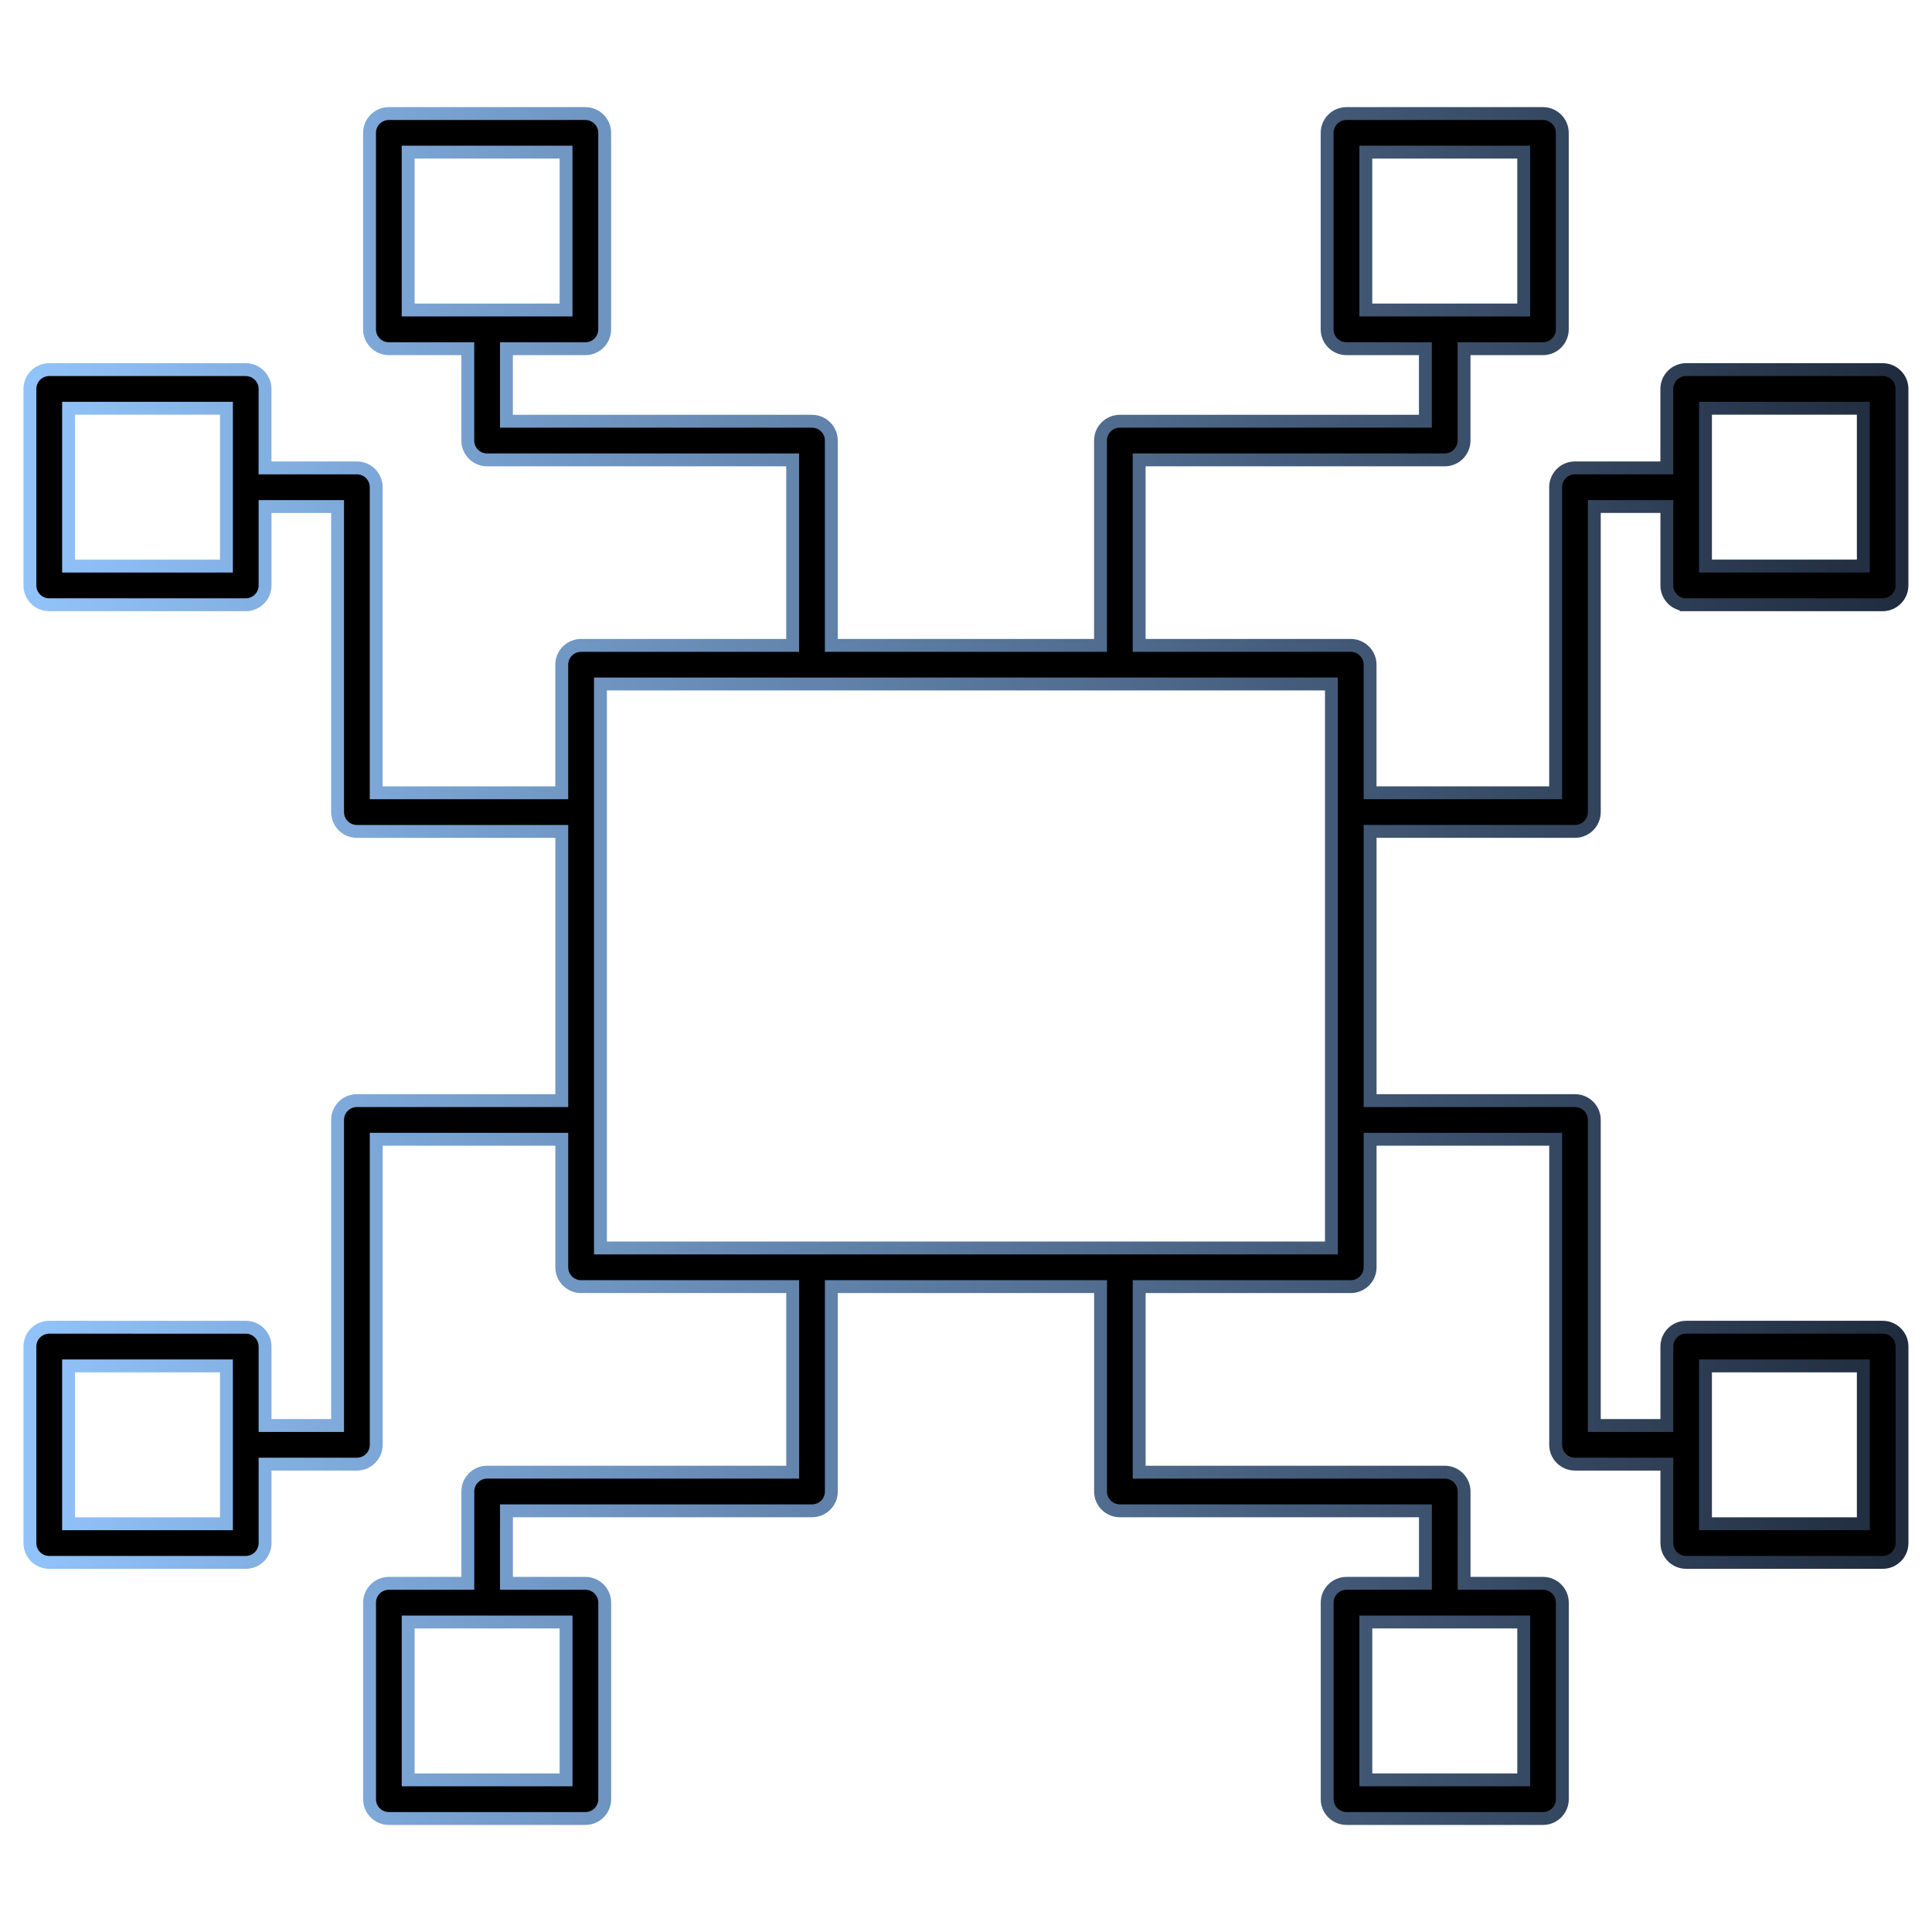
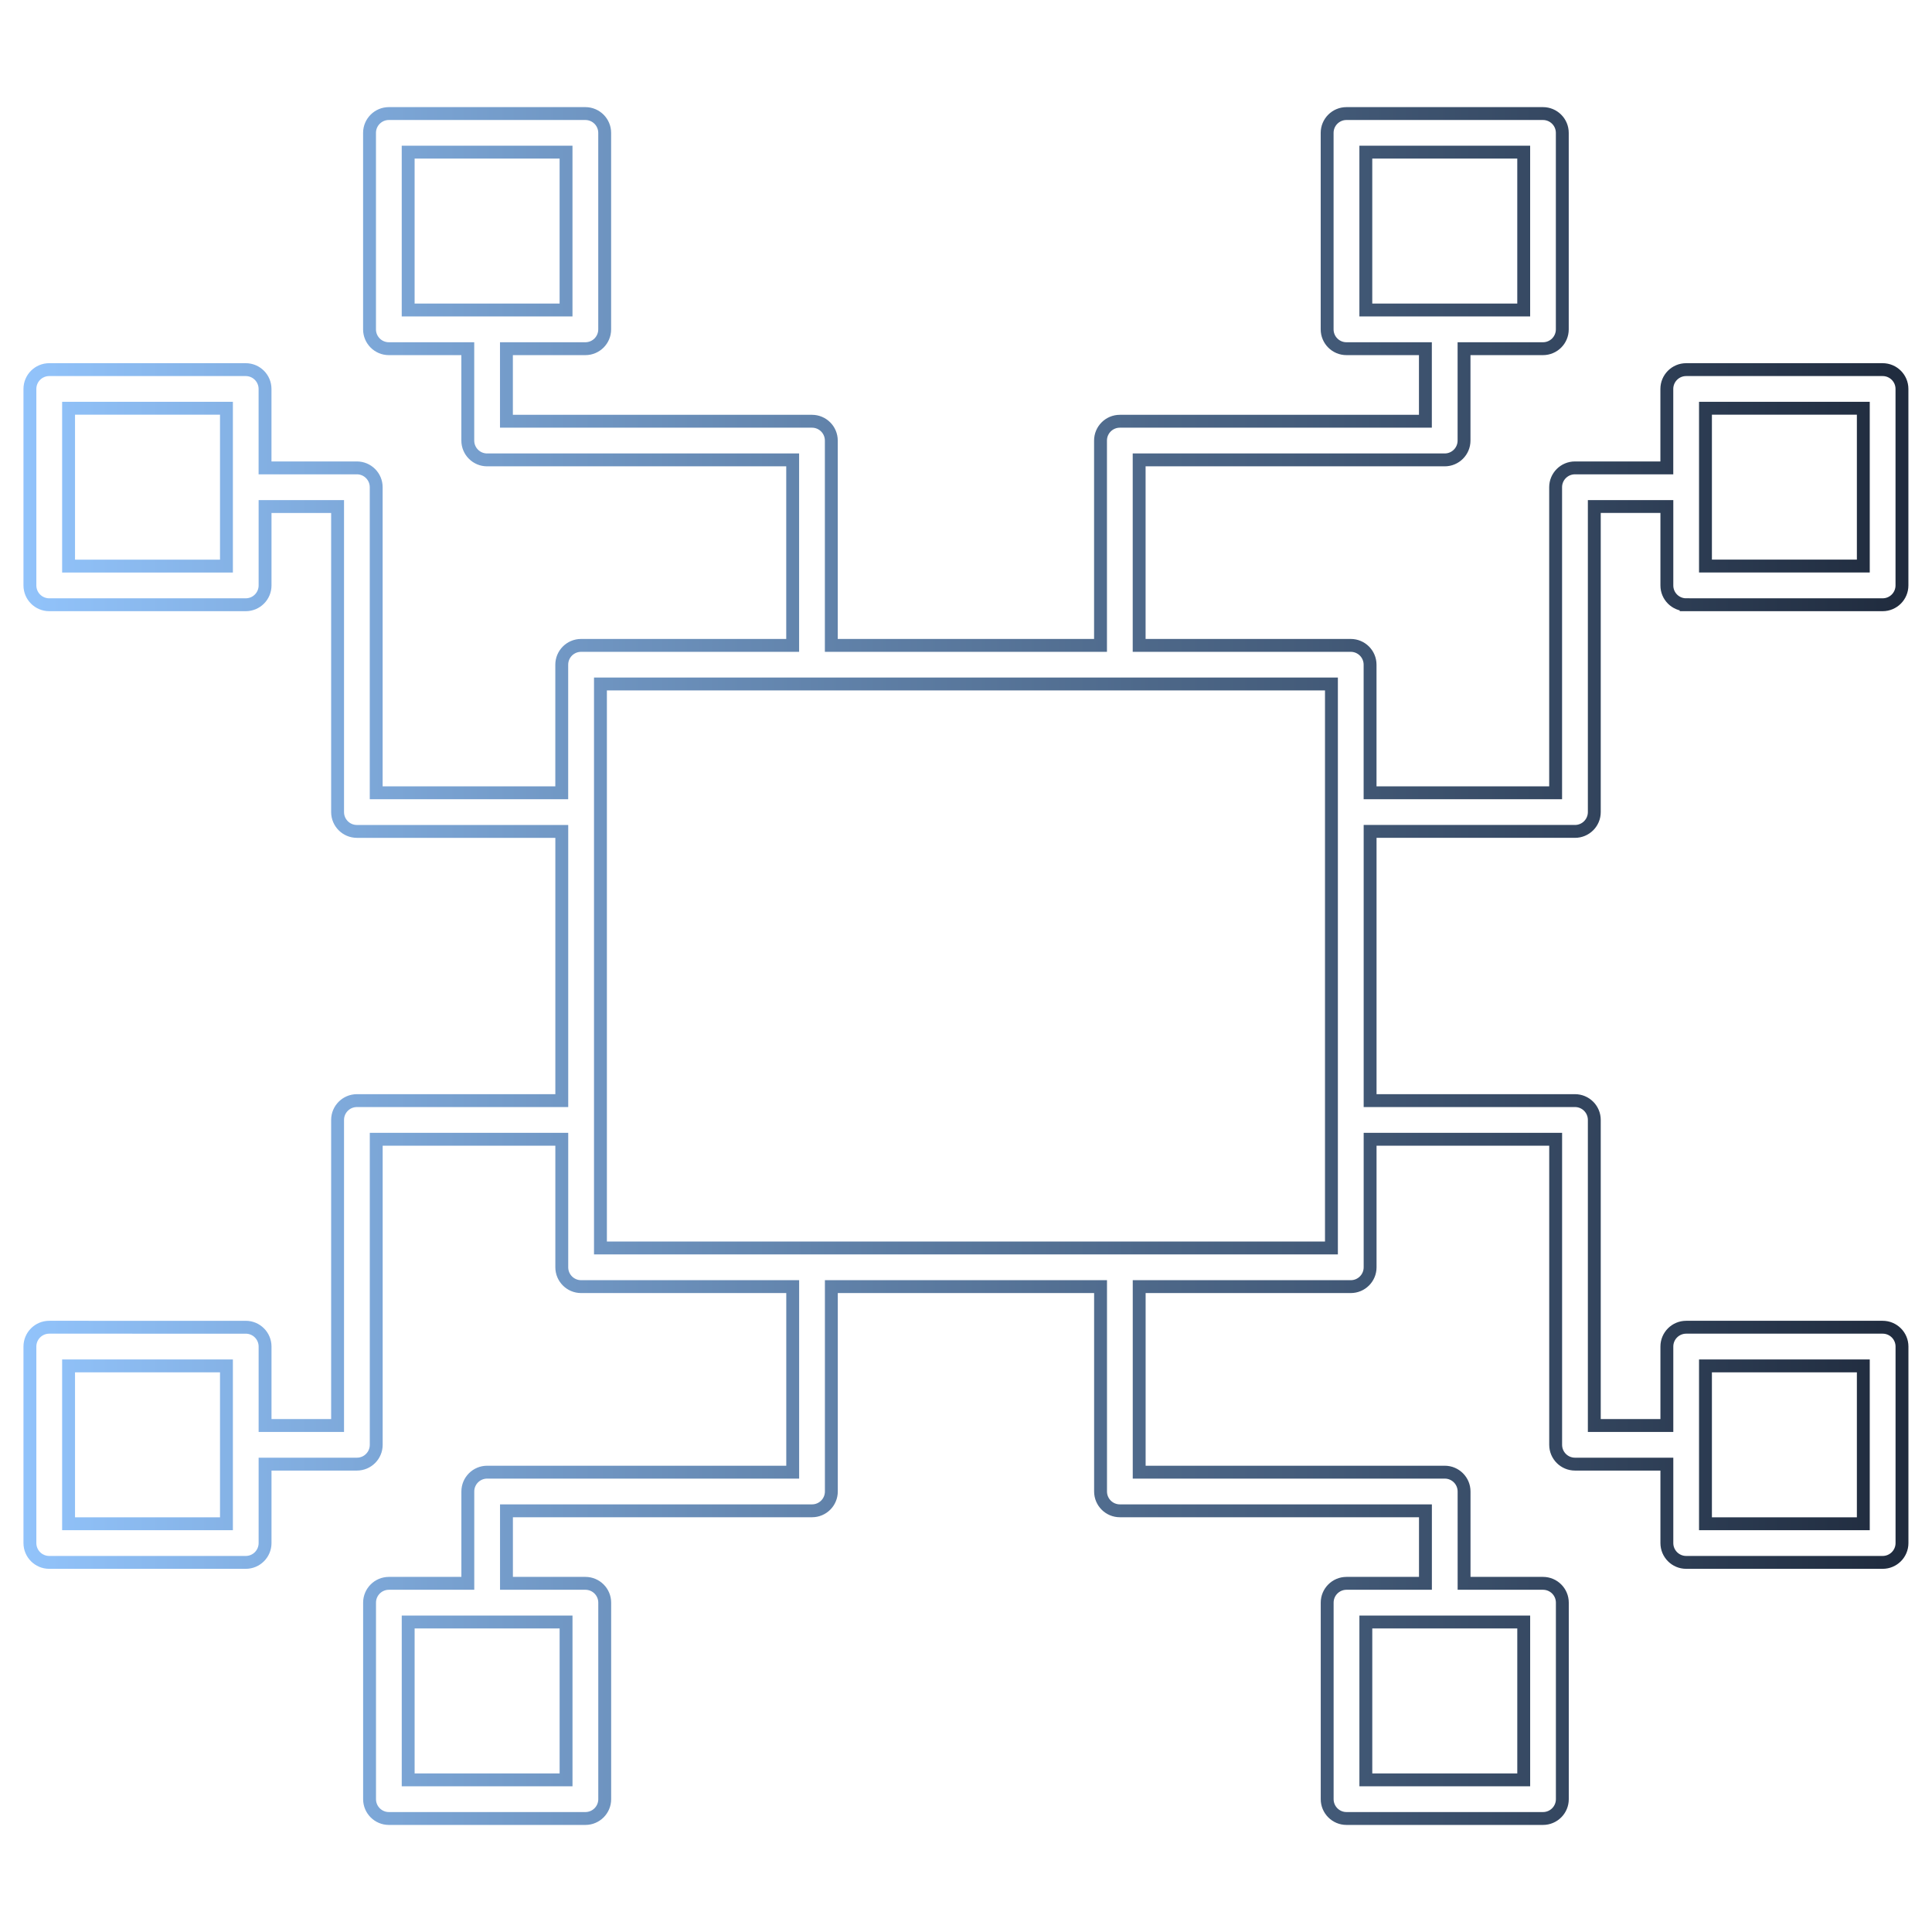
<svg xmlns="http://www.w3.org/2000/svg" width="1200pt" height="1200pt" version="1.1" viewBox="0 0 1200 1200">
  <defs>
    <linearGradient id="icons-gradient" gradientUnits="userSpaceOnUse">
      <stop offset="0%" stop-color="#93C5FD" />
      <stop offset="100%" stop-color="#1E293B" />
    </linearGradient>
  </defs>
-   <path stroke="url(#icons-gradient)" stroke-width="8" d="m1047.3 375.62h122.04c6.625 0 12-5.375 12-12v-122.04c0-6.625-5.375-12-12-12h-122.04c-6.625 0-12 5.375-12 12v49.031h-57.07c-6.625 0-12 5.375-12 12v189.79h-115.25v-79.535c0-6.625-5.375-12-12-12h-131.43v-115.22h189.79c6.625 0 12-5.375 12-12v-57.07h49.031c6.625 0 12-5.375 12-12v-122.04c0-6.625-5.375-12-12-12h-122.06c-6.625 0-12 5.375-12 12v122.04c0 6.625 5.375 12 12 12h49.031v45.07h-189.79c-6.625 0-12 5.375-12 12v127.22h-167.21v-127.22c0-6.625-5.375-12-12-12h-189.79v-45.07h49.031c6.625 0 12-5.375 12-12v-122.04c0-6.625-5.375-12-12-12h-122.06c-6.625 0-12 5.375-12 12v122.04c0 6.625 5.375 12 12 12h49.031v57.07c0 6.625 5.375 12 12 12h189.79v115.22h-131.43c-6.625 0-12 5.375-12 12v79.535h-115.25v-189.79c0-6.625-5.375-12-12-12h-57.047v-49.031c0-6.625-5.375-12-12-12h-122.04c-6.625 0-12 5.375-12 12v122.04c0 6.625 5.375 12 12 12h122.06c6.625 0 12-5.375 12-12v-49.008h45.047v189.79c0 6.625 5.375 12 12 12h127.25v167.21h-127.25c-6.625 0-12 5.375-12 12v189.79h-45.047v-49.031c0-6.625-5.375-12-12-12l-122.06-0.004c-6.625 0-12 5.375-12 12v122.06c0 6.625 5.375 12 12 12h122.06c6.625 0 12-5.375 12-12v-49.031h57.047c6.625 0 12-5.375 12-12v-189.79h115.25v79.535c0 6.625 5.375 12 12 12h131.43v115.25h-189.79c-6.625 0-12 5.375-12 12v57.047h-49.031c-6.625 0-12 5.375-12 12v122.06c0 6.625 5.375 12 12 12h122.06c6.625 0 12-5.375 12-12v-122.06c0-6.625-5.375-12-12-12h-49.031l0.004-45.047h189.79c6.625 0 12-5.375 12-12v-127.25h167.21v127.25c0 6.625 5.375 12 12 12h189.79v45.047h-49.031c-6.625 0-12 5.375-12 12v122.06c0 6.625 5.375 12 12 12h122.06c6.625 0 12-5.375 12-12v-122.06c0-6.625-5.375-12-12-12h-49.031l-0.004-57.047c0-6.625-5.375-12-12-12h-189.79v-115.25h131.43c6.625 0 12-5.375 12-12v-79.535h115.25v189.79c0 6.625 5.375 12 12 12h57.07v49.031c0 6.625 5.375 12 12 12h122.04c6.625 0 12-5.375 12-12v-122.06c0-6.625-5.375-12-12-12h-122.04c-6.625 0-12 5.375-12 12v49.031h-45.07v-189.79c0-6.625-5.375-12-12-12h-127.25v-167.21h127.25c6.625 0 12-5.375 12-12v-189.79h45.07v49.008c-0.02 6.621 5.332 12 11.98 12zm-198.96-281.11h98.062v98.039h-98.062zm-594.82 0h98.062v98.039h-98.062zm-112.87 257.11h-98.062v-98.039h98.062zm0 594.82h-98.062v-98.062h98.062zm210.94 159.07h-98.062v-98.062h98.062zm594.82 0h-98.062v-98.062h98.062zm112.89-257.14h98.039v98.062h-98.039zm-232.32-73.223h-454.03v-350.3h454.03zm232.32-521.59h98.039v98.039h-98.039z" />
+   <path fill="none" stroke="url(#icons-gradient)" stroke-width="8" d="m1047.3 375.62h122.04c6.625 0 12-5.375 12-12v-122.04c0-6.625-5.375-12-12-12h-122.04c-6.625 0-12 5.375-12 12v49.031h-57.07c-6.625 0-12 5.375-12 12v189.79h-115.25v-79.535c0-6.625-5.375-12-12-12h-131.43v-115.22h189.79c6.625 0 12-5.375 12-12v-57.07h49.031c6.625 0 12-5.375 12-12v-122.04c0-6.625-5.375-12-12-12h-122.06c-6.625 0-12 5.375-12 12v122.04c0 6.625 5.375 12 12 12h49.031v45.07h-189.79c-6.625 0-12 5.375-12 12v127.22h-167.21v-127.22c0-6.625-5.375-12-12-12h-189.79v-45.07h49.031c6.625 0 12-5.375 12-12v-122.04c0-6.625-5.375-12-12-12h-122.06c-6.625 0-12 5.375-12 12v122.04c0 6.625 5.375 12 12 12h49.031v57.07c0 6.625 5.375 12 12 12h189.79v115.22h-131.43c-6.625 0-12 5.375-12 12v79.535h-115.25v-189.79c0-6.625-5.375-12-12-12h-57.047v-49.031c0-6.625-5.375-12-12-12h-122.04c-6.625 0-12 5.375-12 12v122.04c0 6.625 5.375 12 12 12h122.06c6.625 0 12-5.375 12-12v-49.008h45.047v189.79c0 6.625 5.375 12 12 12h127.25v167.21h-127.25c-6.625 0-12 5.375-12 12v189.79h-45.047v-49.031c0-6.625-5.375-12-12-12l-122.06-0.004c-6.625 0-12 5.375-12 12v122.06c0 6.625 5.375 12 12 12h122.06c6.625 0 12-5.375 12-12v-49.031h57.047c6.625 0 12-5.375 12-12v-189.79h115.25v79.535c0 6.625 5.375 12 12 12h131.43v115.25h-189.79c-6.625 0-12 5.375-12 12v57.047h-49.031c-6.625 0-12 5.375-12 12v122.06c0 6.625 5.375 12 12 12h122.06c6.625 0 12-5.375 12-12v-122.06c0-6.625-5.375-12-12-12h-49.031l0.004-45.047h189.79c6.625 0 12-5.375 12-12v-127.25h167.21v127.25c0 6.625 5.375 12 12 12h189.79v45.047h-49.031c-6.625 0-12 5.375-12 12v122.06c0 6.625 5.375 12 12 12h122.06c6.625 0 12-5.375 12-12v-122.06c0-6.625-5.375-12-12-12h-49.031l-0.004-57.047c0-6.625-5.375-12-12-12h-189.79v-115.25h131.43c6.625 0 12-5.375 12-12v-79.535h115.25v189.79c0 6.625 5.375 12 12 12h57.07v49.031c0 6.625 5.375 12 12 12h122.04c6.625 0 12-5.375 12-12v-122.06c0-6.625-5.375-12-12-12h-122.04c-6.625 0-12 5.375-12 12v49.031h-45.07v-189.79c0-6.625-5.375-12-12-12h-127.25v-167.21h127.25c6.625 0 12-5.375 12-12v-189.79h45.07v49.008c-0.02 6.621 5.332 12 11.98 12zm-198.96-281.11h98.062v98.039h-98.062zm-594.82 0h98.062v98.039h-98.062zm-112.87 257.11h-98.062v-98.039h98.062zm0 594.82h-98.062v-98.062h98.062zm210.94 159.07h-98.062v-98.062h98.062zm594.82 0h-98.062v-98.062h98.062zm112.89-257.14h98.039v98.062h-98.039zm-232.32-73.223h-454.03v-350.3h454.03zm232.32-521.59h98.039v98.039h-98.039z" />
</svg>
